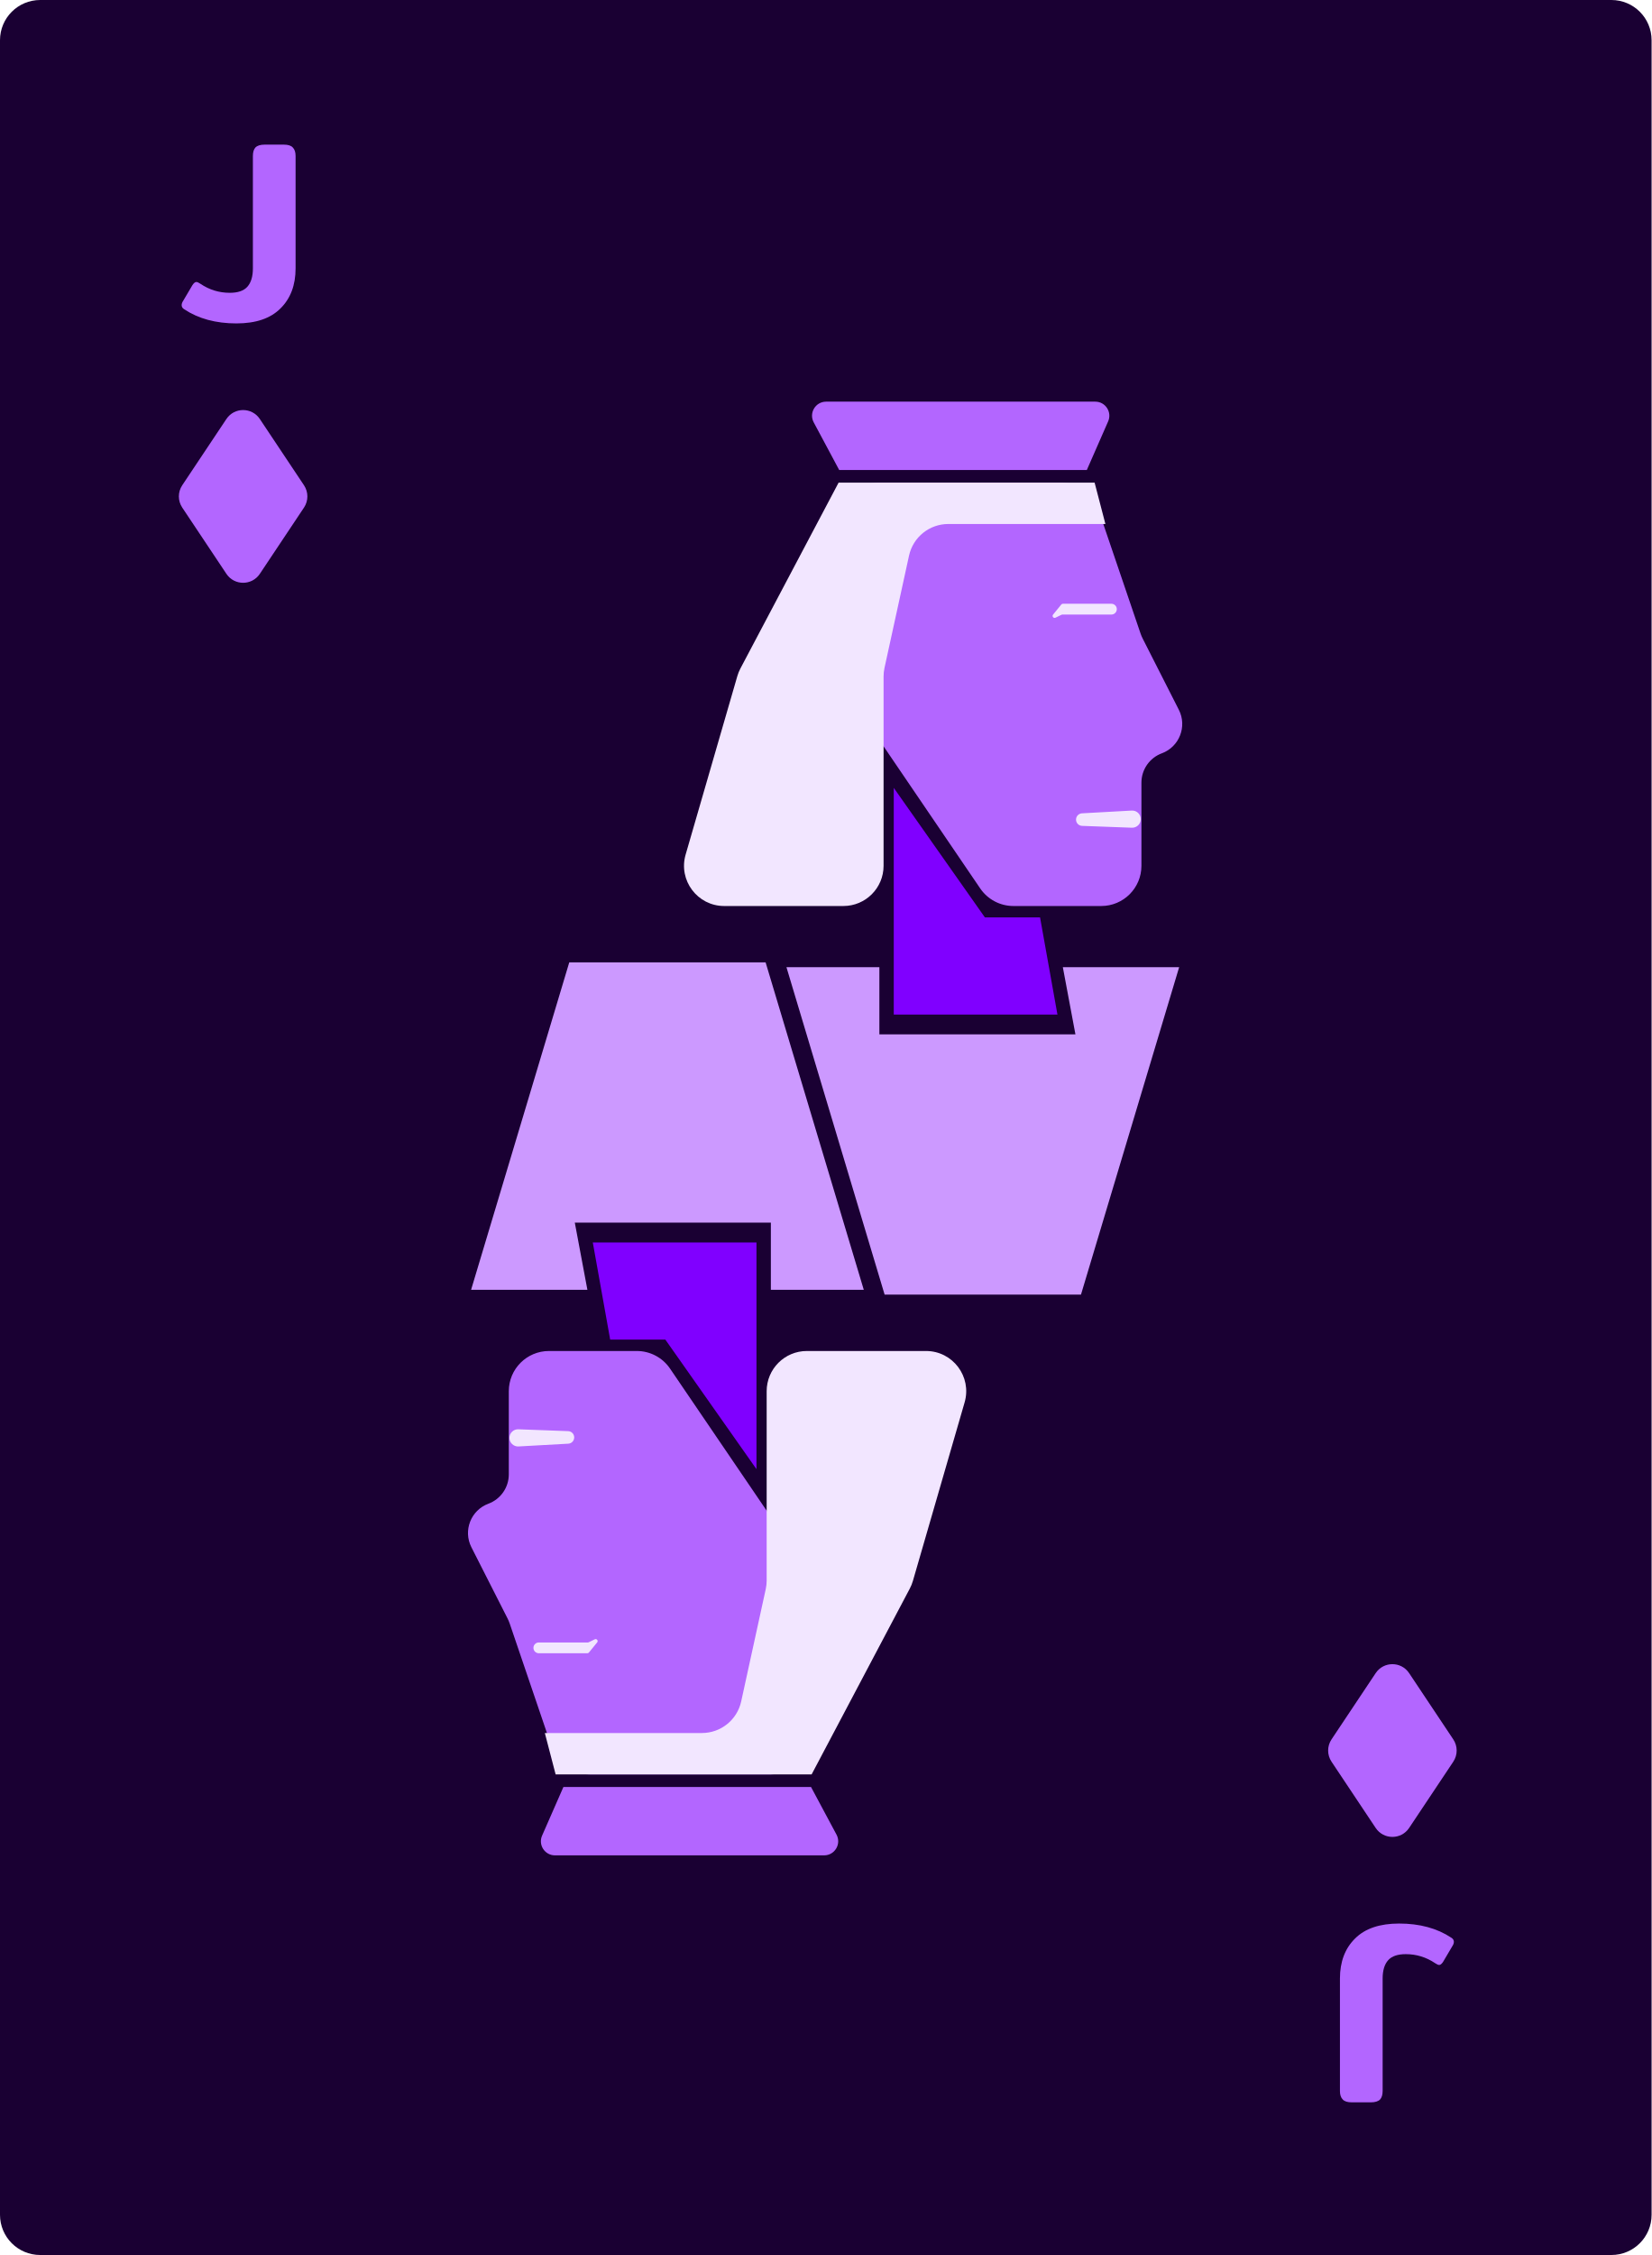
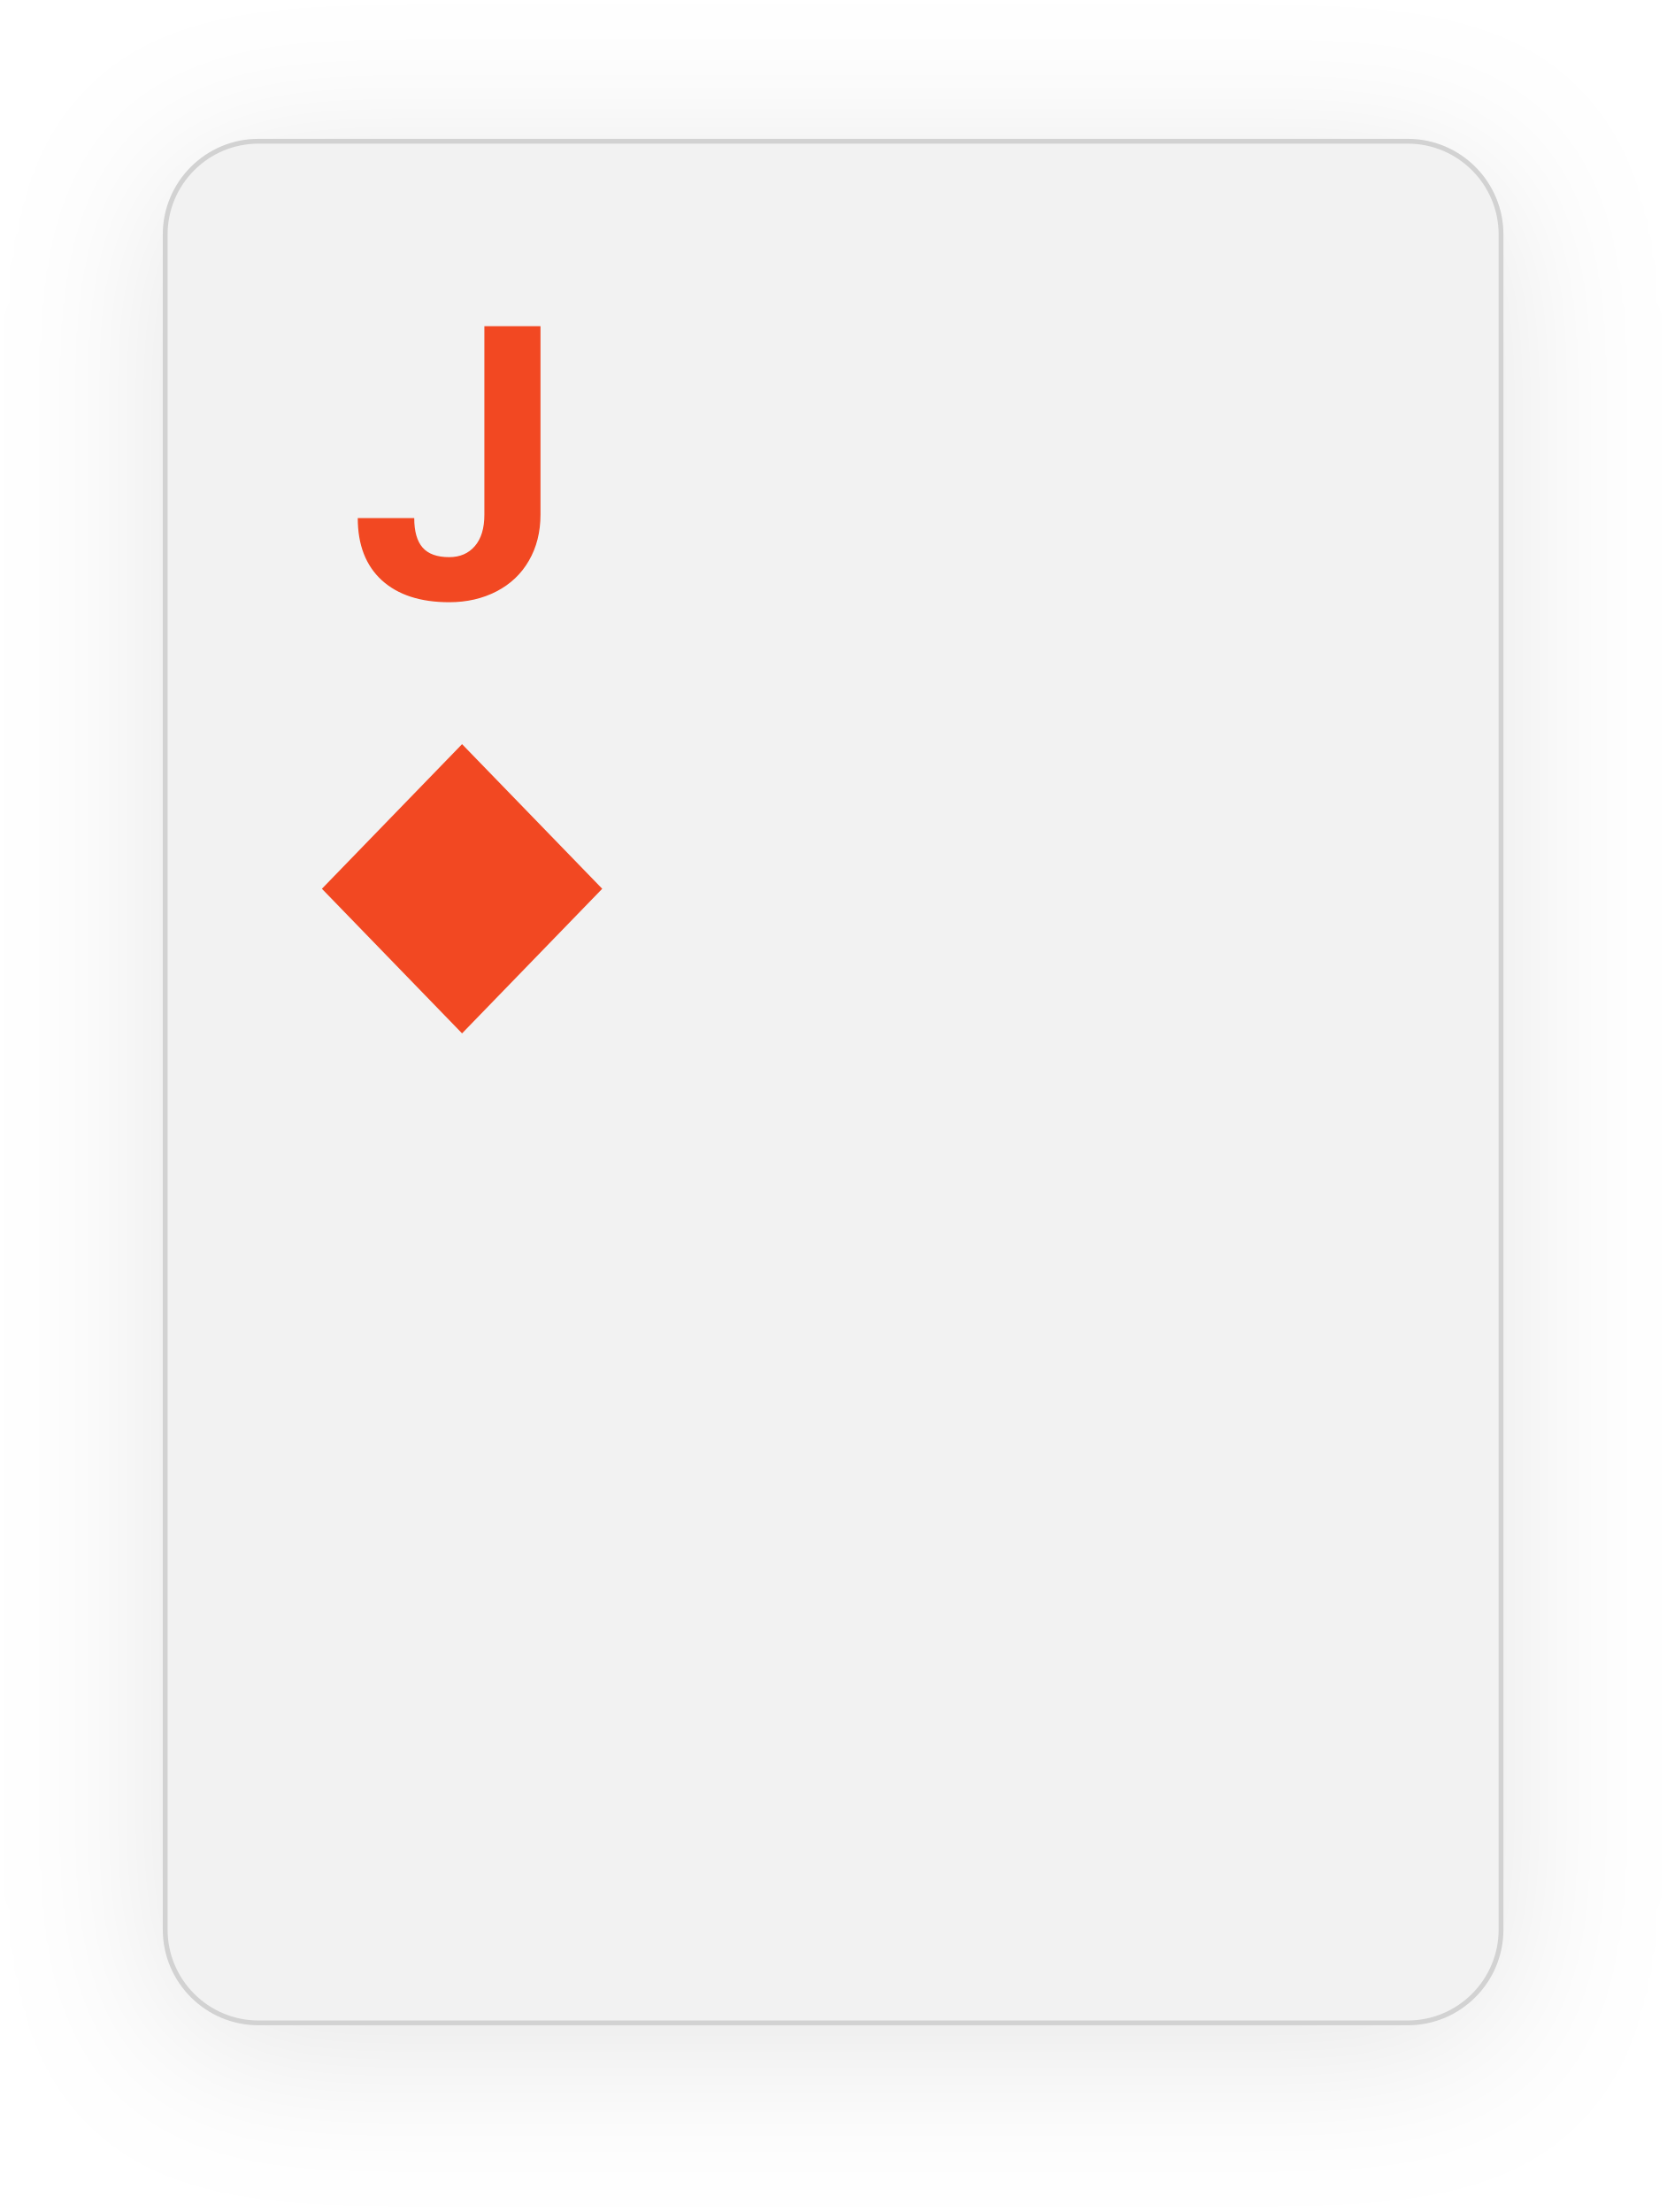
- <svg xmlns="http://www.w3.org/2000/svg" width="822" height="1122" viewBox="0 0 822 1122" fill="none">
-   <path d="M0 20C0 8.954 8.954 0 20 0H802C813.046 0 822 8.954 822 20V1102C822 1113.05 813.046 1122 802 1122H20C8.954 1122 0 1113.05 0 1102V20Z" fill="#1A0033" />
-   <path d="M117.672 160.92C107.432 160.92 98.771 158.573 91.688 153.88C90.835 153.368 90.408 152.685 90.408 151.832C90.408 151.149 90.664 150.424 91.176 149.656L95.784 141.848C96.467 140.824 97.107 140.312 97.704 140.312C98.216 140.312 98.899 140.611 99.752 141.208C104.189 144.195 109.053 145.688 114.344 145.688C118.355 145.688 121.256 144.707 123.048 142.744C124.925 140.696 125.864 137.624 125.864 133.528V77.592C125.864 75.715 126.291 74.307 127.144 73.368C128.083 72.429 129.619 71.96 131.752 71.96H141.224C143.357 71.96 144.851 72.429 145.704 73.368C146.643 74.307 147.112 75.715 147.112 77.592V133.528C147.112 141.891 144.595 148.547 139.56 153.496C134.611 158.445 127.315 160.92 117.672 160.92Z" fill="#B366FF" />
-   <path d="M112.679 208.481C116.638 202.543 125.362 202.543 129.321 208.481L151.302 241.453C153.541 244.812 153.541 249.188 151.302 252.547L129.321 285.519C125.362 291.457 116.638 291.457 112.679 285.519L90.698 252.547C88.459 249.188 88.459 244.812 90.698 241.453L112.679 208.481Z" fill="#B366FF" />
-   <path d="M696.328 957.08C706.568 957.08 715.229 959.427 722.312 964.12C723.165 964.632 723.592 965.315 723.592 966.168C723.592 966.851 723.336 967.576 722.824 968.344L718.216 976.152C717.533 977.176 716.893 977.688 716.296 977.688C715.784 977.688 715.101 977.389 714.248 976.792C709.811 973.805 704.947 972.312 699.656 972.312C695.645 972.312 692.744 973.293 690.952 975.256C689.075 977.304 688.136 980.376 688.136 984.472V1040.41C688.136 1042.29 687.709 1043.69 686.856 1044.63C685.917 1045.57 684.381 1046.04 682.248 1046.04H672.776C670.643 1046.04 669.149 1045.57 668.296 1044.63C667.357 1043.69 666.888 1042.29 666.888 1040.41V984.472C666.888 976.109 669.405 969.453 674.44 964.504C679.389 959.555 686.685 957.08 696.328 957.08Z" fill="#B366FF" />
-   <path d="M701.321 909.519C697.362 915.457 688.638 915.457 684.679 909.519L662.698 876.547C660.459 873.188 660.459 868.812 662.698 865.453L684.679 832.481C688.638 826.543 697.362 826.543 701.321 832.481L723.302 865.453C725.541 868.812 725.541 873.188 723.302 876.547L701.321 909.519Z" fill="#B366FF" />
-   <path d="M527.781 240.13H437.674C426.628 240.13 417.674 249.084 417.674 260.13V332.722C417.674 336.734 418.88 340.654 421.137 343.971L487.847 442.045C491.571 447.519 497.763 450.796 504.384 450.796H548.09C559.135 450.796 568.09 441.842 568.09 430.796V389.416C568.09 382.905 572.14 377.081 578.244 374.816C586.969 371.578 590.925 361.461 586.711 353.163L568.733 317.764C568.305 316.92 567.936 316.047 567.632 315.151L546.715 253.687C543.956 245.581 536.344 240.13 527.781 240.13Z" fill="#B366FF" />
-   <path d="M535.539 407.8C535.539 406.141 536.835 404.771 538.491 404.679L563.255 403.304C565.705 403.167 567.765 405.117 567.765 407.57C567.765 409.992 565.754 411.93 563.334 411.841L538.548 410.923C536.869 410.86 535.539 409.481 535.539 407.8Z" fill="#F2E6FF" />
-   <path d="M540.91 233.864H417.674L404.984 210.149C402.489 205.486 405.868 199.847 411.156 199.847H545.116C550.167 199.847 553.555 205.033 551.526 209.659L540.91 233.864Z" fill="#B366FF" />
-   <path d="M544.789 240.13L550.16 260.719H471.968C462.568 260.719 454.437 267.265 452.429 276.448L440.216 332.312C439.909 333.715 439.755 335.147 439.755 336.583V430.796C439.755 441.842 430.8 450.796 419.755 450.796H360.442C347.124 450.796 337.526 438.022 341.232 425.23L366.973 336.39C367.352 335.082 367.864 333.816 368.501 332.611L417.375 240.13H544.789Z" fill="#F2E6FF" />
-   <path fill-rule="evenodd" clip-rule="evenodd" d="M528.99 300.406C528.69 300.406 528.405 300.541 528.215 300.774L524.105 305.814C523.427 306.646 524.357 307.816 525.321 307.344L528.307 305.879C528.444 305.812 528.595 305.777 528.748 305.777H553.144C554.627 305.777 555.83 304.574 555.83 303.091C555.83 301.608 554.627 300.406 553.144 300.406H528.99Z" fill="#F2E6FF" />
-   <path d="M490.183 456.465L444.827 392.012V504.805H526.289L517.635 456.465H490.183Z" fill="#8000FF" />
-   <path d="M437.666 514.652V481.232H391.415L440.277 644.155H489.139H538.001L586.863 481.232H528.974L535.241 514.652H437.666Z" fill="#CC99FF" />
-   <path d="M293.541 882.87H383.649C394.695 882.87 403.649 873.915 403.649 862.87V790.277C403.649 786.265 402.442 782.346 400.186 779.029L333.475 680.955C329.751 675.481 323.559 672.204 316.938 672.204H273.233C262.187 672.204 253.233 681.158 253.233 692.204V733.583C253.233 740.094 249.182 745.918 243.078 748.184C234.353 751.422 230.397 761.539 234.611 769.837L252.589 805.236C253.018 806.08 253.386 806.953 253.691 807.849L274.608 869.313C277.366 877.419 284.979 882.87 293.541 882.87Z" fill="#B366FF" />
-   <path d="M285.784 715.2C285.784 716.859 284.488 718.228 282.832 718.32L258.067 719.696C255.618 719.832 253.557 717.883 253.557 715.429C253.557 713.007 255.568 711.069 257.989 711.159L282.774 712.077C284.454 712.139 285.784 713.519 285.784 715.2Z" fill="#F2E6FF" />
-   <path d="M280.412 889.136H403.649L416.338 912.85C418.833 917.513 415.455 923.153 410.166 923.153H276.207C271.156 923.153 267.767 917.967 269.796 913.341L280.412 889.136Z" fill="#B366FF" />
-   <path d="M276.533 882.87L271.162 862.28H349.355C358.754 862.28 366.886 855.735 368.893 846.552L381.106 790.688C381.413 789.285 381.568 787.853 381.568 786.417V692.204C381.568 681.158 390.522 672.204 401.568 672.204H460.88C474.199 672.204 483.797 684.977 480.09 697.77L454.349 786.61C453.97 787.918 453.458 789.184 452.822 790.389L403.947 882.87H276.533Z" fill="#F2E6FF" />
-   <path fill-rule="evenodd" clip-rule="evenodd" d="M292.332 822.594C292.633 822.594 292.917 822.459 293.107 822.226L297.217 817.186C297.895 816.354 296.965 815.183 296.002 815.656L293.015 817.121C292.878 817.188 292.728 817.223 292.575 817.223H268.178C266.695 817.223 265.493 818.426 265.493 819.909C265.493 821.392 266.695 822.594 268.178 822.594H292.332Z" fill="#F2E6FF" />
-   <path d="M331.139 666.534L376.495 730.987V618.195H295.034L303.687 666.534H331.139Z" fill="#8000FF" />
-   <path d="M383.657 608.347V641.768H429.908L381.046 478.845H332.184H283.322L234.46 641.768H292.348L286.082 608.347H383.657Z" fill="#CC99FF" />
+ <svg xmlns="http://www.w3.org/2000/svg" width="348" height="462" viewBox="0 0 348 462" fill="none">
+   <g filter="url(#filter0_d_0_360)">
+     <rect x="34" y="29" width="280" height="394" rx="20" fill="#F2F2F2" />
+     <rect x="34.5" y="29.5" width="279" height="393" rx="19.5" stroke="#D2D2D2" />
+   </g>
+   <path d="M101.164 68.125H112.883V107.5C112.883 111.12 112.076 114.323 110.461 117.109C108.872 119.87 106.62 122.005 103.703 123.516C100.786 125.026 97.492 125.781 93.82 125.781C87.805 125.781 83.117 124.258 79.758 121.211C76.398 118.138 74.719 113.802 74.719 108.203H86.516C86.516 110.99 87.102 113.047 88.273 114.375C89.445 115.703 91.294 116.367 93.82 116.367C96.06 116.367 97.844 115.599 99.172 114.062C100.5 112.526 101.164 110.339 101.164 107.5V68.125Z" fill="#F24822" />
+   <path fill-rule="evenodd" clip-rule="evenodd" d="M67.231 185.628L96.504 215.831L125.778 185.628L96.504 155.425L67.231 185.628Z" fill="#F24822" />
+   <defs>
+     <filter id="filter0_d_0_360" x="0" y="0" width="348" height="462" filterUnits="userSpaceOnUse" color-interpolation-filters="sRGB">
+       <feFlood flood-opacity="0" result="BackgroundImageFix" />
+       <feColorMatrix in="SourceAlpha" type="matrix" values="0 0 0 0 0 0 0 0 0 0 0 0 0 0 0 0 0 0 127 0" result="hardAlpha" />
+       <feOffset dy="5" />
+       <feGaussianBlur stdDeviation="17" />
+       <feColorMatrix type="matrix" values="0 0 0 0 0 0 0 0 0 0 0 0 0 0 0 0 0 0 0.1 0" />
+       <feBlend mode="normal" in2="BackgroundImageFix" result="effect1_dropShadow_0_360" />
+       <feBlend mode="normal" in="SourceGraphic" in2="effect1_dropShadow_0_360" result="shape" />
+     </filter>
+   </defs>
</svg>
